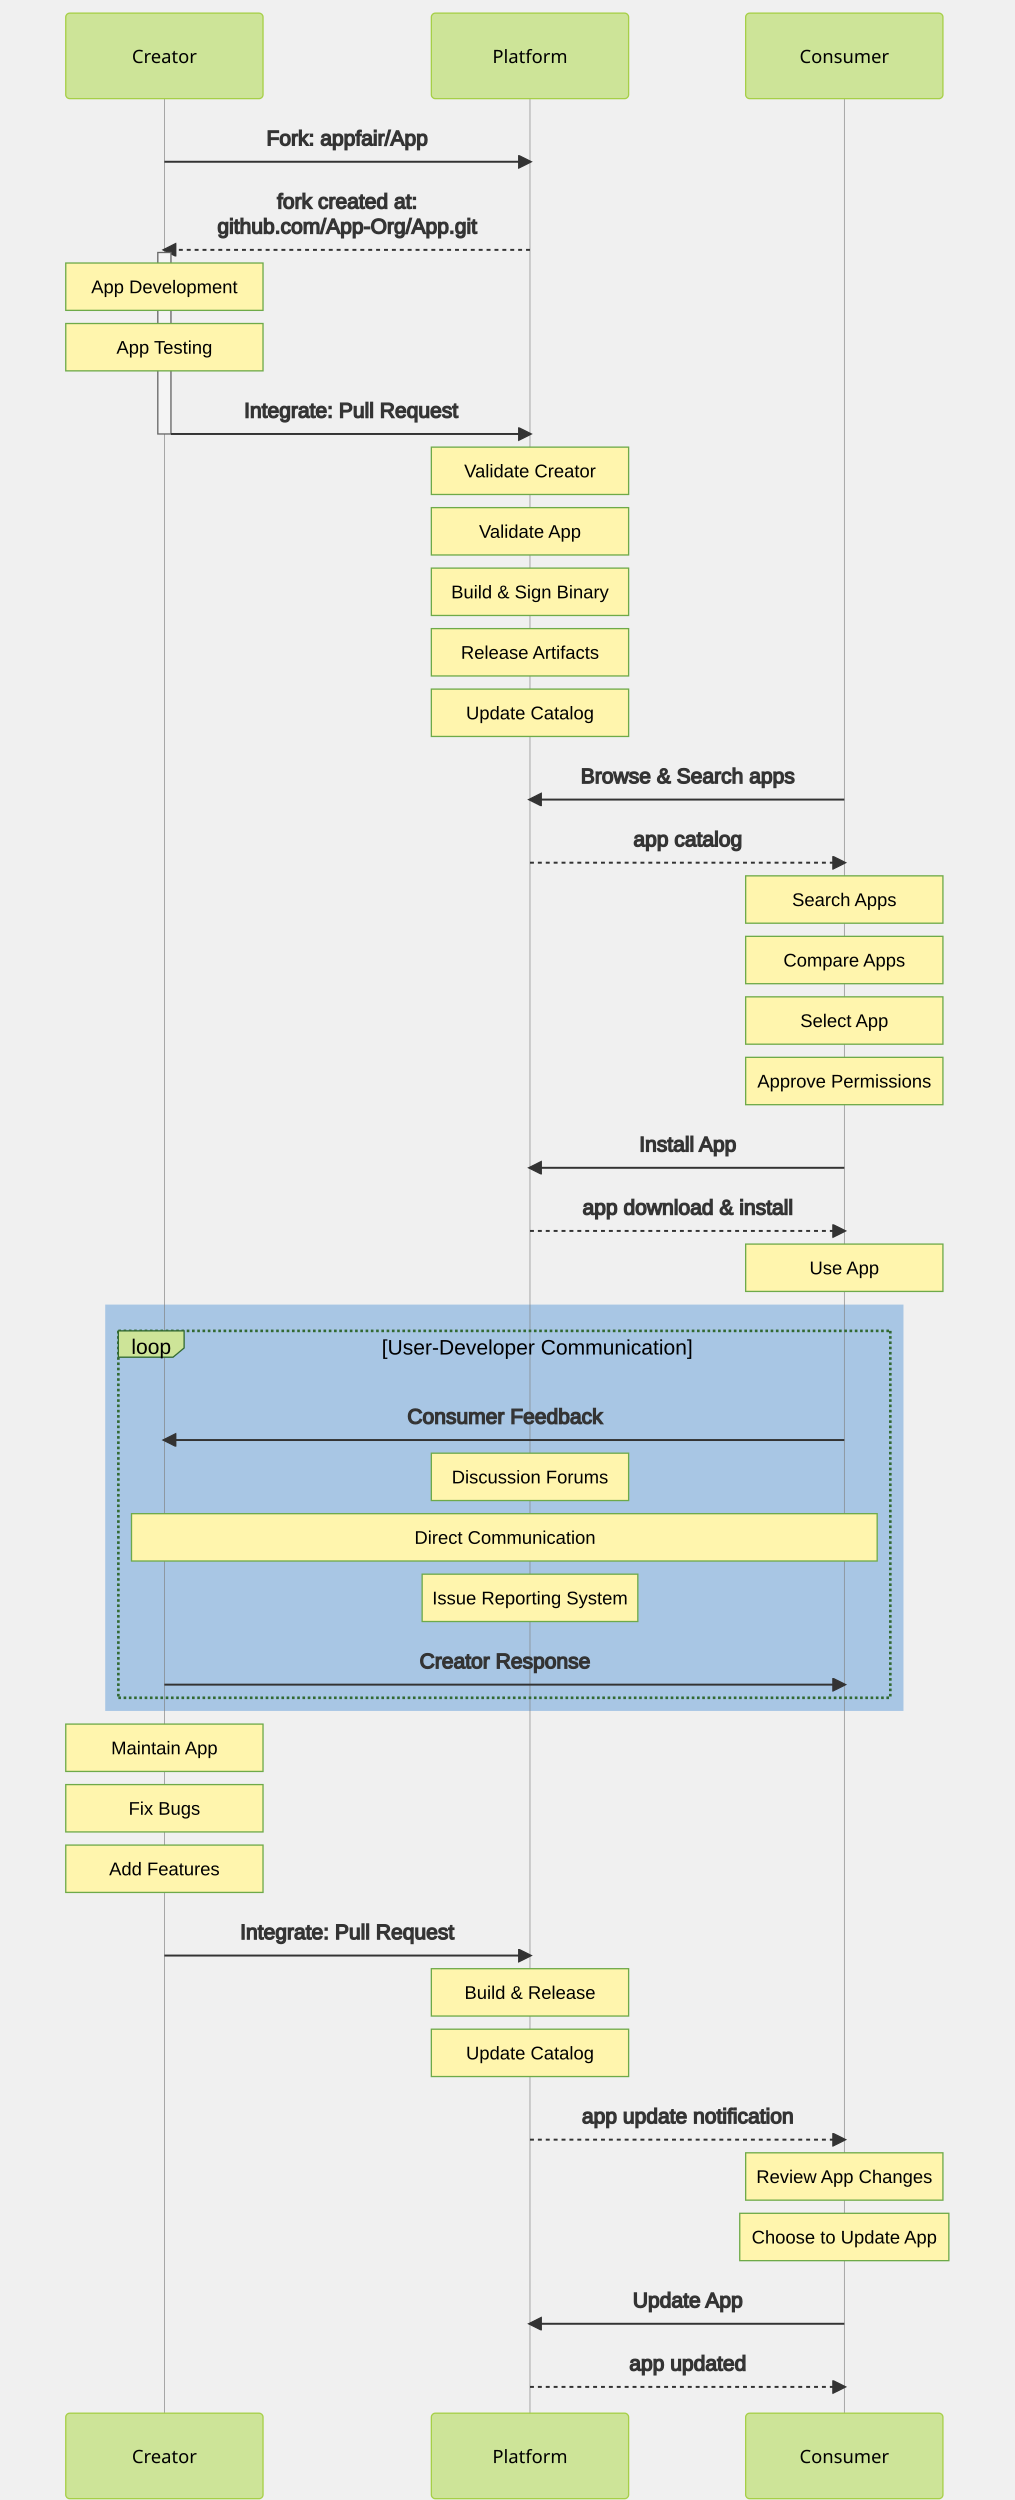
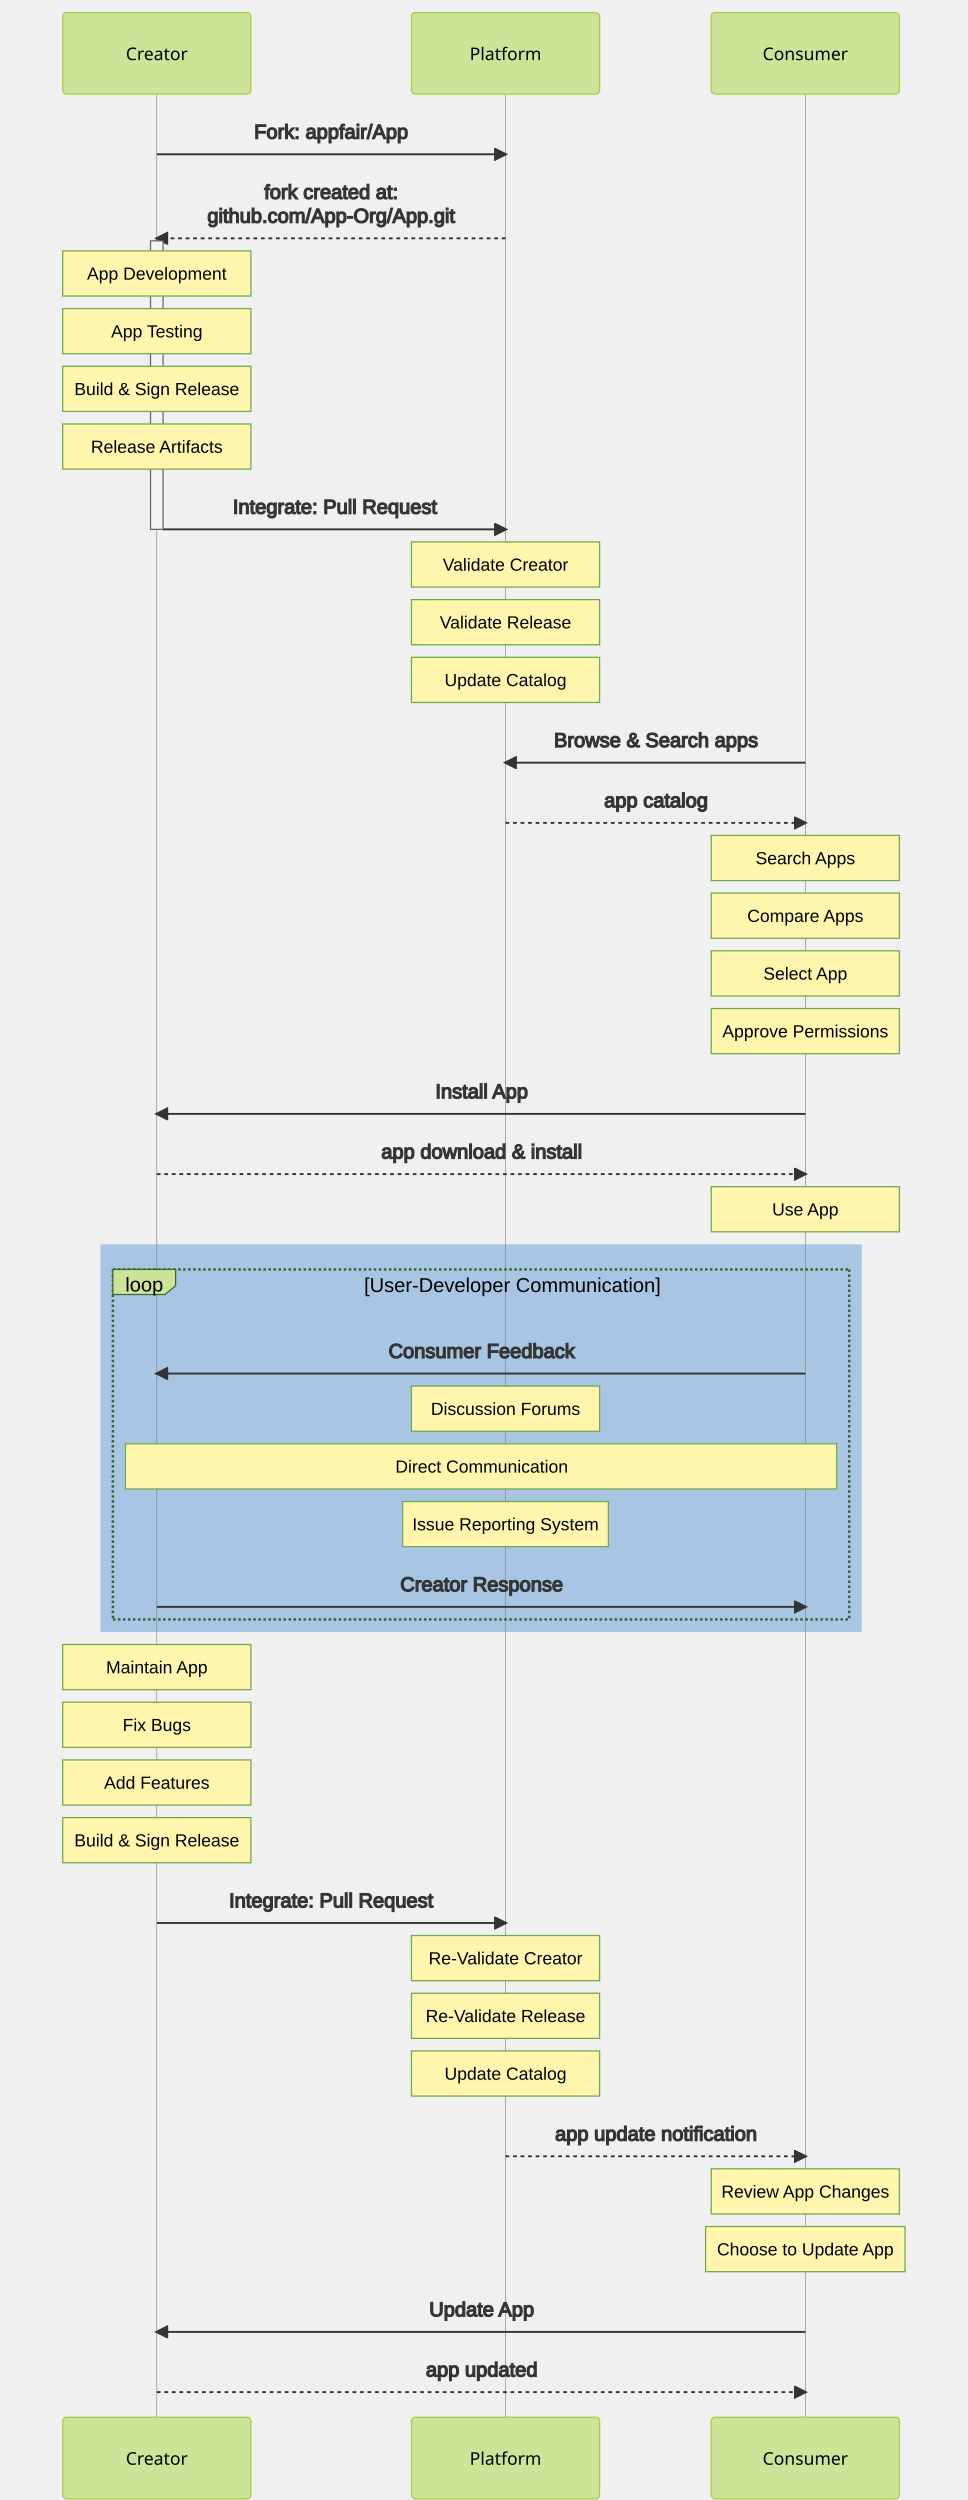
- <svg xmlns="http://www.w3.org/2000/svg" id="mermaid-1629662060910" width="100%" height="1901" style="max-width: 771.5px;" viewBox="-50 -10 771.5 1901">
+ <svg xmlns="http://www.w3.org/2000/svg" id="mermaid-1631146631201" width="100%" height="1993" style="max-width: 771.5px;" viewBox="-50 -10 771.5 1993">
  <rect x="30" y="982" fill="rgb(0, 100, 200, 0.3)" width="607" height="309" class="rect" />
-   <style>#mermaid-1629662060910{font-family:"trebuchet ms",verdana,arial,sans-serif;font-size:16px;fill:#000000;}#mermaid-1629662060910 .error-icon{fill:#552222;}#mermaid-1629662060910 .error-text{fill:#552222;stroke:#552222;}#mermaid-1629662060910 .edge-thickness-normal{stroke-width:2px;}#mermaid-1629662060910 .edge-thickness-thick{stroke-width:3.5px;}#mermaid-1629662060910 .edge-pattern-solid{stroke-dasharray:0;}#mermaid-1629662060910 .edge-pattern-dashed{stroke-dasharray:3;}#mermaid-1629662060910 .edge-pattern-dotted{stroke-dasharray:2;}#mermaid-1629662060910 .marker{fill:#000000;stroke:#000000;}#mermaid-1629662060910 .marker.cross{stroke:#000000;}#mermaid-1629662060910 svg{font-family:"trebuchet ms",verdana,arial,sans-serif;font-size:16px;}#mermaid-1629662060910 .actor{stroke:hsl(78.158,58.462%,54.51%);fill:#cde498;}#mermaid-1629662060910 text.actor &gt; tspan{fill:black;stroke:none;}#mermaid-1629662060910 .actor-line{stroke:grey;}#mermaid-1629662060910 .messageLine0{stroke-width:1.5;stroke-dasharray:none;stroke:#333;}#mermaid-1629662060910 .messageLine1{stroke-width:1.5;stroke-dasharray:2,2;stroke:#333;}#mermaid-1629662060910 #arrowhead path{fill:#333;stroke:#333;}#mermaid-1629662060910 .sequenceNumber{fill:white;}#mermaid-1629662060910 #sequencenumber{fill:#333;}#mermaid-1629662060910 #crosshead path{fill:#333;stroke:#333;}#mermaid-1629662060910 .messageText{fill:#333;stroke:#333;}#mermaid-1629662060910 .labelBox{stroke:#326932;fill:#cde498;}#mermaid-1629662060910 .labelText,#mermaid-1629662060910 .labelText &gt; tspan{fill:black;stroke:none;}#mermaid-1629662060910 .loopText,#mermaid-1629662060910 .loopText &gt; tspan{fill:black;stroke:none;}#mermaid-1629662060910 .loopLine{stroke-width:2px;stroke-dasharray:2,2;stroke:#326932;fill:#326932;}#mermaid-1629662060910 .note{stroke:#6eaa49;fill:#fff5ad;}#mermaid-1629662060910 .noteText,#mermaid-1629662060910 .noteText &gt; tspan{fill:black;stroke:none;}#mermaid-1629662060910 .activation0{fill:#f4f4f4;stroke:#666;}#mermaid-1629662060910 .activation1{fill:#f4f4f4;stroke:#666;}#mermaid-1629662060910 .activation2{fill:#f4f4f4;stroke:#666;}#mermaid-1629662060910:root{--mermaid-font-family:"trebuchet ms",verdana,arial,sans-serif;}</style>
+   <style>#mermaid-1631146631201{font-family:"trebuchet ms",verdana,arial,sans-serif;font-size:16px;fill:#000000;}#mermaid-1631146631201 .error-icon{fill:#552222;}#mermaid-1631146631201 .error-text{fill:#552222;stroke:#552222;}#mermaid-1631146631201 .edge-thickness-normal{stroke-width:2px;}#mermaid-1631146631201 .edge-thickness-thick{stroke-width:3.5px;}#mermaid-1631146631201 .edge-pattern-solid{stroke-dasharray:0;}#mermaid-1631146631201 .edge-pattern-dashed{stroke-dasharray:3;}#mermaid-1631146631201 .edge-pattern-dotted{stroke-dasharray:2;}#mermaid-1631146631201 .marker{fill:#000000;stroke:#000000;}#mermaid-1631146631201 .marker.cross{stroke:#000000;}#mermaid-1631146631201 svg{font-family:"trebuchet ms",verdana,arial,sans-serif;font-size:16px;}#mermaid-1631146631201 .actor{stroke:hsl(78.158,58.462%,54.51%);fill:#cde498;}#mermaid-1631146631201 text.actor &gt; tspan{fill:black;stroke:none;}#mermaid-1631146631201 .actor-line{stroke:grey;}#mermaid-1631146631201 .messageLine0{stroke-width:1.5;stroke-dasharray:none;stroke:#333;}#mermaid-1631146631201 .messageLine1{stroke-width:1.5;stroke-dasharray:2,2;stroke:#333;}#mermaid-1631146631201 #arrowhead path{fill:#333;stroke:#333;}#mermaid-1631146631201 .sequenceNumber{fill:white;}#mermaid-1631146631201 #sequencenumber{fill:#333;}#mermaid-1631146631201 #crosshead path{fill:#333;stroke:#333;}#mermaid-1631146631201 .messageText{fill:#333;stroke:#333;}#mermaid-1631146631201 .labelBox{stroke:#326932;fill:#cde498;}#mermaid-1631146631201 .labelText,#mermaid-1631146631201 .labelText &gt; tspan{fill:black;stroke:none;}#mermaid-1631146631201 .loopText,#mermaid-1631146631201 .loopText &gt; tspan{fill:black;stroke:none;}#mermaid-1631146631201 .loopLine{stroke-width:2px;stroke-dasharray:2,2;stroke:#326932;fill:#326932;}#mermaid-1631146631201 .note{stroke:#6eaa49;fill:#fff5ad;}#mermaid-1631146631201 .noteText,#mermaid-1631146631201 .noteText &gt; tspan{fill:black;stroke:none;}#mermaid-1631146631201 .activation0{fill:#f4f4f4;stroke:#666;}#mermaid-1631146631201 .activation1{fill:#f4f4f4;stroke:#666;}#mermaid-1631146631201 .activation2{fill:#f4f4f4;stroke:#666;}#mermaid-1631146631201:root{--mermaid-font-family:"trebuchet ms",verdana,arial,sans-serif;}</style>
  <g />
  <g>
-     <line id="actor0" x1="75" y1="5" x2="75" y2="1890" class="actor-line" stroke-width="0.5px" stroke="#999" />
+     <line id="actor0" x1="75" y1="5" x2="75" y2="1982" class="actor-line" stroke-width="0.5px" stroke="#999" />
    <rect x="0" y="0" fill="#eaeaea" stroke="#666" width="150" height="65" rx="3" ry="3" class="actor" />
    <text x="75" y="32.5" dominant-baseline="central" alignment-baseline="central" class="actor" style="text-anchor: middle; font-size: 14px; font-weight: 400; font-family: Open-Sans, sans-serif;">
      <tspan x="75" dy="0">Creator</tspan>
    </text>
  </g>
  <g>
-     <line id="actor1" x1="353" y1="5" x2="353" y2="1890" class="actor-line" stroke-width="0.5px" stroke="#999" />
+     <line id="actor1" x1="353" y1="5" x2="353" y2="1982" class="actor-line" stroke-width="0.5px" stroke="#999" />
    <rect x="278" y="0" fill="#eaeaea" stroke="#666" width="150" height="65" rx="3" ry="3" class="actor" />
    <text x="353" y="32.5" dominant-baseline="central" alignment-baseline="central" class="actor" style="text-anchor: middle; font-size: 14px; font-weight: 400; font-family: Open-Sans, sans-serif;">
      <tspan x="353" dy="0">Platform</tspan>
    </text>
  </g>
  <g>
-     <line id="actor2" x1="592" y1="5" x2="592" y2="1890" class="actor-line" stroke-width="0.5px" stroke="#999" />
+     <line id="actor2" x1="592" y1="5" x2="592" y2="1982" class="actor-line" stroke-width="0.5px" stroke="#999" />
    <rect x="517" y="0" fill="#eaeaea" stroke="#666" width="150" height="65" rx="3" ry="3" class="actor" />
    <text x="592" y="32.5" dominant-baseline="central" alignment-baseline="central" class="actor" style="text-anchor: middle; font-size: 14px; font-weight: 400; font-family: Open-Sans, sans-serif;">
      <tspan x="592" dy="0">Consumer</tspan>
    </text>
  </g>
  <defs>
    <marker id="arrowhead" refX="9" refY="5" markerUnits="userSpaceOnUse" markerWidth="12" markerHeight="12" orient="auto">
      <path d="M 0 0 L 10 5 L 0 10 z" />
    </marker>
  </defs>
  <defs>
    <marker id="crosshead" markerWidth="15" markerHeight="8" orient="auto" refX="16" refY="4">
      <path fill="black" stroke="#000000" stroke-width="1px" d="M 9,2 V 6 L16,4 Z" style="stroke-dasharray: 0, 0;" />
      <path fill="none" stroke="#000000" stroke-width="1px" d="M 0,1 L 6,7 M 6,1 L 0,7" style="stroke-dasharray: 0, 0;" />
    </marker>
  </defs>
  <defs>
    <marker id="filled-head" refX="18" refY="7" markerWidth="20" markerHeight="28" orient="auto">
      <path d="M 18,7 L9,13 L14,7 L9,1 Z" />
    </marker>
  </defs>
  <defs>
    <marker id="sequencenumber" refX="15" refY="15" markerWidth="60" markerHeight="40" orient="auto">
      <circle cx="15" cy="15" r="6" />
    </marker>
  </defs>
  <text x="214" y="80" text-anchor="middle" dominant-baseline="middle" alignment-baseline="middle" class="messageText" dy="1em" style="font-family: &quot;trebuchet ms&quot;, verdana, arial, sans-serif; font-size: 16px; font-weight: 400;">Fork: appfair/App</text>
  <line x1="75" y1="113" x2="353" y2="113" class="messageLine0" stroke-width="2" stroke="none" marker-end="url(#arrowhead)" style="fill: none;" />
  <text x="214" y="128" text-anchor="middle" dominant-baseline="middle" alignment-baseline="middle" class="messageText" dy="1em" style="font-family: &quot;trebuchet ms&quot;, verdana, arial, sans-serif; font-size: 16px; font-weight: 400;">fork created at:</text>
  <text x="214" y="147" text-anchor="middle" dominant-baseline="middle" alignment-baseline="middle" class="messageText" dy="1em" style="font-family: &quot;trebuchet ms&quot;, verdana, arial, sans-serif; font-size: 16px; font-weight: 400;">github.com/App-Org/App.git</text>
  <line x1="353" y1="180" x2="75" y2="180" class="messageLine1" stroke-width="2" stroke="none" marker-end="url(#arrowhead)" style="stroke-dasharray: 3, 3; fill: none;" />
  <g>
-     <rect x="70" y="182" fill="#EDF2AE" stroke="#666" width="10" height="138" rx="0" ry="0" class="activation0" />
+     <rect x="70" y="182" fill="#EDF2AE" stroke="#666" width="10" height="230" rx="0" ry="0" class="activation0" />
  </g>
  <g>
    <rect x="0" y="190" fill="#EDF2AE" stroke="#666" width="150" height="36" rx="0" ry="0" class="note" />
    <text x="75" y="195" text-anchor="middle" dominant-baseline="middle" alignment-baseline="middle" class="noteText" dy="1em" style="font-family: &quot;trebuchet ms&quot;, verdana, arial, sans-serif; font-size: 14px; font-weight: 400;">
      <tspan x="75">App Development</tspan>
    </text>
  </g>
  <g>
    <rect x="0" y="236" fill="#EDF2AE" stroke="#666" width="150" height="36" rx="0" ry="0" class="note" />
    <text x="75" y="241" text-anchor="middle" dominant-baseline="middle" alignment-baseline="middle" class="noteText" dy="1em" style="font-family: &quot;trebuchet ms&quot;, verdana, arial, sans-serif; font-size: 14px; font-weight: 400;">
      <tspan x="75">App Testing</tspan>
    </text>
  </g>
-   <text x="217" y="287" text-anchor="middle" dominant-baseline="middle" alignment-baseline="middle" class="messageText" dy="1em" style="font-family: &quot;trebuchet ms&quot;, verdana, arial, sans-serif; font-size: 16px; font-weight: 400;">Integrate: Pull Request</text>
-   <line x1="80" y1="320" x2="353" y2="320" class="messageLine0" stroke-width="2" stroke="none" marker-end="url(#arrowhead)" style="fill: none;" />
-   <g>
-     <rect x="278" y="330" fill="#EDF2AE" stroke="#666" width="150" height="36" rx="0" ry="0" class="note" />
-     <text x="353" y="335" text-anchor="middle" dominant-baseline="middle" alignment-baseline="middle" class="noteText" dy="1em" style="font-family: &quot;trebuchet ms&quot;, verdana, arial, sans-serif; font-size: 14px; font-weight: 400;">
-       <tspan x="353">Validate Creator</tspan>
-     </text>
-   </g>
-   <g>
-     <rect x="278" y="376" fill="#EDF2AE" stroke="#666" width="150" height="36" rx="0" ry="0" class="note" />
-     <text x="353" y="381" text-anchor="middle" dominant-baseline="middle" alignment-baseline="middle" class="noteText" dy="1em" style="font-family: &quot;trebuchet ms&quot;, verdana, arial, sans-serif; font-size: 14px; font-weight: 400;">
-       <tspan x="353">Validate App</tspan>
-     </text>
-   </g>
+   <g>
+     <rect x="0" y="282" fill="#EDF2AE" stroke="#666" width="150" height="36" rx="0" ry="0" class="note" />
+     <text x="75" y="287" text-anchor="middle" dominant-baseline="middle" alignment-baseline="middle" class="noteText" dy="1em" style="font-family: &quot;trebuchet ms&quot;, verdana, arial, sans-serif; font-size: 14px; font-weight: 400;">
+       <tspan x="75">Build &amp; Sign Release</tspan>
+     </text>
+   </g>
+   <g>
+     <rect x="0" y="328" fill="#EDF2AE" stroke="#666" width="150" height="36" rx="0" ry="0" class="note" />
+     <text x="75" y="333" text-anchor="middle" dominant-baseline="middle" alignment-baseline="middle" class="noteText" dy="1em" style="font-family: &quot;trebuchet ms&quot;, verdana, arial, sans-serif; font-size: 14px; font-weight: 400;">
+       <tspan x="75">Release Artifacts</tspan>
+     </text>
+   </g>
+   <text x="217" y="379" text-anchor="middle" dominant-baseline="middle" alignment-baseline="middle" class="messageText" dy="1em" style="font-family: &quot;trebuchet ms&quot;, verdana, arial, sans-serif; font-size: 16px; font-weight: 400;">Integrate: Pull Request</text>
+   <line x1="80" y1="412" x2="353" y2="412" class="messageLine0" stroke-width="2" stroke="none" marker-end="url(#arrowhead)" style="fill: none;" />
  <g>
    <rect x="278" y="422" fill="#EDF2AE" stroke="#666" width="150" height="36" rx="0" ry="0" class="note" />
    <text x="353" y="427" text-anchor="middle" dominant-baseline="middle" alignment-baseline="middle" class="noteText" dy="1em" style="font-family: &quot;trebuchet ms&quot;, verdana, arial, sans-serif; font-size: 14px; font-weight: 400;">
-       <tspan x="353">Build &amp; Sign Binary</tspan>
+       <tspan x="353">Validate Creator</tspan>
    </text>
  </g>
  <g>
    <rect x="278" y="468" fill="#EDF2AE" stroke="#666" width="150" height="36" rx="0" ry="0" class="note" />
    <text x="353" y="473" text-anchor="middle" dominant-baseline="middle" alignment-baseline="middle" class="noteText" dy="1em" style="font-family: &quot;trebuchet ms&quot;, verdana, arial, sans-serif; font-size: 14px; font-weight: 400;">
-       <tspan x="353">Release Artifacts</tspan>
+       <tspan x="353">Validate Release</tspan>
    </text>
  </g>
  <g>
    <rect x="278" y="514" fill="#EDF2AE" stroke="#666" width="150" height="36" rx="0" ry="0" class="note" />
    <text x="353" y="519" text-anchor="middle" dominant-baseline="middle" alignment-baseline="middle" class="noteText" dy="1em" style="font-family: &quot;trebuchet ms&quot;, verdana, arial, sans-serif; font-size: 14px; font-weight: 400;">
      <tspan x="353">Update Catalog</tspan>
    </text>
  </g>
  <text x="473" y="565" text-anchor="middle" dominant-baseline="middle" alignment-baseline="middle" class="messageText" dy="1em" style="font-family: &quot;trebuchet ms&quot;, verdana, arial, sans-serif; font-size: 16px; font-weight: 400;">Browse &amp; Search apps</text>
  <line x1="592" y1="598" x2="353" y2="598" class="messageLine0" stroke-width="2" stroke="none" marker-end="url(#arrowhead)" style="fill: none;" />
  <text x="473" y="613" text-anchor="middle" dominant-baseline="middle" alignment-baseline="middle" class="messageText" dy="1em" style="font-family: &quot;trebuchet ms&quot;, verdana, arial, sans-serif; font-size: 16px; font-weight: 400;">app catalog</text>
  <line x1="353" y1="646" x2="592" y2="646" class="messageLine1" stroke-width="2" stroke="none" marker-end="url(#arrowhead)" style="stroke-dasharray: 3, 3; fill: none;" />
  <g>
    <rect x="517" y="656" fill="#EDF2AE" stroke="#666" width="150" height="36" rx="0" ry="0" class="note" />
    <text x="592" y="661" text-anchor="middle" dominant-baseline="middle" alignment-baseline="middle" class="noteText" dy="1em" style="font-family: &quot;trebuchet ms&quot;, verdana, arial, sans-serif; font-size: 14px; font-weight: 400;">
      <tspan x="592">Search Apps</tspan>
    </text>
  </g>
  <g>
    <rect x="517" y="702" fill="#EDF2AE" stroke="#666" width="150" height="36" rx="0" ry="0" class="note" />
    <text x="592" y="707" text-anchor="middle" dominant-baseline="middle" alignment-baseline="middle" class="noteText" dy="1em" style="font-family: &quot;trebuchet ms&quot;, verdana, arial, sans-serif; font-size: 14px; font-weight: 400;">
      <tspan x="592">Compare Apps</tspan>
    </text>
  </g>
  <g>
    <rect x="517" y="748" fill="#EDF2AE" stroke="#666" width="150" height="36" rx="0" ry="0" class="note" />
    <text x="592" y="753" text-anchor="middle" dominant-baseline="middle" alignment-baseline="middle" class="noteText" dy="1em" style="font-family: &quot;trebuchet ms&quot;, verdana, arial, sans-serif; font-size: 14px; font-weight: 400;">
      <tspan x="592">Select App</tspan>
    </text>
  </g>
  <g>
    <rect x="517" y="794" fill="#EDF2AE" stroke="#666" width="150" height="36" rx="0" ry="0" class="note" />
    <text x="592" y="799" text-anchor="middle" dominant-baseline="middle" alignment-baseline="middle" class="noteText" dy="1em" style="font-family: &quot;trebuchet ms&quot;, verdana, arial, sans-serif; font-size: 14px; font-weight: 400;">
      <tspan x="592">Approve Permissions</tspan>
    </text>
  </g>
-   <text x="473" y="845" text-anchor="middle" dominant-baseline="middle" alignment-baseline="middle" class="messageText" dy="1em" style="font-family: &quot;trebuchet ms&quot;, verdana, arial, sans-serif; font-size: 16px; font-weight: 400;">Install App</text>
-   <line x1="592" y1="878" x2="353" y2="878" class="messageLine0" stroke-width="2" stroke="none" marker-end="url(#arrowhead)" style="fill: none;" />
-   <text x="473" y="893" text-anchor="middle" dominant-baseline="middle" alignment-baseline="middle" class="messageText" dy="1em" style="font-family: &quot;trebuchet ms&quot;, verdana, arial, sans-serif; font-size: 16px; font-weight: 400;">app download &amp; install</text>
-   <line x1="353" y1="926" x2="592" y2="926" class="messageLine1" stroke-width="2" stroke="none" marker-end="url(#arrowhead)" style="stroke-dasharray: 3, 3; fill: none;" />
+   <text x="334" y="845" text-anchor="middle" dominant-baseline="middle" alignment-baseline="middle" class="messageText" dy="1em" style="font-family: &quot;trebuchet ms&quot;, verdana, arial, sans-serif; font-size: 16px; font-weight: 400;">Install App</text>
+   <line x1="592" y1="878" x2="75" y2="878" class="messageLine0" stroke-width="2" stroke="none" marker-end="url(#arrowhead)" style="fill: none;" />
+   <text x="334" y="893" text-anchor="middle" dominant-baseline="middle" alignment-baseline="middle" class="messageText" dy="1em" style="font-family: &quot;trebuchet ms&quot;, verdana, arial, sans-serif; font-size: 16px; font-weight: 400;">app download &amp; install</text>
+   <line x1="75" y1="926" x2="592" y2="926" class="messageLine1" stroke-width="2" stroke="none" marker-end="url(#arrowhead)" style="stroke-dasharray: 3, 3; fill: none;" />
  <g>
    <rect x="517" y="936" fill="#EDF2AE" stroke="#666" width="150" height="36" rx="0" ry="0" class="note" />
    <text x="592" y="941" text-anchor="middle" dominant-baseline="middle" alignment-baseline="middle" class="noteText" dy="1em" style="font-family: &quot;trebuchet ms&quot;, verdana, arial, sans-serif; font-size: 14px; font-weight: 400;">
      <tspan x="592">Use App</tspan>
    </text>
  </g>
  <text x="334" y="1052" text-anchor="middle" dominant-baseline="middle" alignment-baseline="middle" class="messageText" dy="1em" style="font-family: &quot;trebuchet ms&quot;, verdana, arial, sans-serif; font-size: 16px; font-weight: 400;">Consumer Feedback</text>
  <line x1="592" y1="1085" x2="75" y2="1085" class="messageLine0" stroke-width="2" stroke="none" marker-end="url(#arrowhead)" style="fill: none;" />
  <g>
    <rect x="278" y="1095" fill="#EDF2AE" stroke="#666" width="150" height="36" rx="0" ry="0" class="note" />
    <text x="353" y="1100" text-anchor="middle" dominant-baseline="middle" alignment-baseline="middle" class="noteText" dy="1em" style="font-family: &quot;trebuchet ms&quot;, verdana, arial, sans-serif; font-size: 14px; font-weight: 400;">
      <tspan x="353">Discussion Forums</tspan>
    </text>
  </g>
  <g>
    <rect x="50" y="1141" fill="#EDF2AE" stroke="#666" width="567" height="36" rx="0" ry="0" class="note" />
    <text x="334" y="1146" text-anchor="middle" dominant-baseline="middle" alignment-baseline="middle" class="noteText" dy="1em" style="font-family: &quot;trebuchet ms&quot;, verdana, arial, sans-serif; font-size: 14px; font-weight: 400;">
      <tspan x="334">Direct Communication</tspan>
    </text>
  </g>
  <g>
    <rect x="271" y="1187" fill="#EDF2AE" stroke="#666" width="164" height="36" rx="0" ry="0" class="note" />
    <text x="353" y="1192" text-anchor="middle" dominant-baseline="middle" alignment-baseline="middle" class="noteText" dy="1em" style="font-family: &quot;trebuchet ms&quot;, verdana, arial, sans-serif; font-size: 14px; font-weight: 400;">
      <tspan x="353">Issue Reporting System</tspan>
    </text>
  </g>
  <text x="334" y="1238" text-anchor="middle" dominant-baseline="middle" alignment-baseline="middle" class="messageText" dy="1em" style="font-family: &quot;trebuchet ms&quot;, verdana, arial, sans-serif; font-size: 16px; font-weight: 400;">Creator Response</text>
  <line x1="75" y1="1271" x2="592" y2="1271" class="messageLine0" stroke-width="2" stroke="none" marker-end="url(#arrowhead)" style="fill: none;" />
  <g>
    <line x1="40" y1="1002" x2="627" y2="1002" class="loopLine" />
    <line x1="627" y1="1002" x2="627" y2="1281" class="loopLine" />
    <line x1="40" y1="1281" x2="627" y2="1281" class="loopLine" />
    <line x1="40" y1="1002" x2="40" y2="1281" class="loopLine" />
    <polygon points="40,1002 90,1002 90,1015 81.6,1022 40,1022" class="labelBox" />
    <text x="65" y="1015" text-anchor="middle" dominant-baseline="middle" alignment-baseline="middle" class="labelText" style="font-family: &quot;trebuchet ms&quot;, verdana, arial, sans-serif; font-size: 16px; font-weight: 400;">loop</text>
    <text x="358.5" y="1020" text-anchor="middle" class="loopText" style="font-family: &quot;trebuchet ms&quot;, verdana, arial, sans-serif; font-size: 16px; font-weight: 400;">
      <tspan x="358.5">[User-Developer Communication]</tspan>
    </text>
  </g>
  <g>
    <rect x="0" y="1301" fill="#EDF2AE" stroke="#666" width="150" height="36" rx="0" ry="0" class="note" />
    <text x="75" y="1306" text-anchor="middle" dominant-baseline="middle" alignment-baseline="middle" class="noteText" dy="1em" style="font-family: &quot;trebuchet ms&quot;, verdana, arial, sans-serif; font-size: 14px; font-weight: 400;">
      <tspan x="75">Maintain App</tspan>
    </text>
  </g>
  <g>
    <rect x="0" y="1347" fill="#EDF2AE" stroke="#666" width="150" height="36" rx="0" ry="0" class="note" />
    <text x="75" y="1352" text-anchor="middle" dominant-baseline="middle" alignment-baseline="middle" class="noteText" dy="1em" style="font-family: &quot;trebuchet ms&quot;, verdana, arial, sans-serif; font-size: 14px; font-weight: 400;">
      <tspan x="75">Fix Bugs</tspan>
    </text>
  </g>
  <g>
    <rect x="0" y="1393" fill="#EDF2AE" stroke="#666" width="150" height="36" rx="0" ry="0" class="note" />
    <text x="75" y="1398" text-anchor="middle" dominant-baseline="middle" alignment-baseline="middle" class="noteText" dy="1em" style="font-family: &quot;trebuchet ms&quot;, verdana, arial, sans-serif; font-size: 14px; font-weight: 400;">
      <tspan x="75">Add Features</tspan>
    </text>
  </g>
-   <text x="214" y="1444" text-anchor="middle" dominant-baseline="middle" alignment-baseline="middle" class="messageText" dy="1em" style="font-family: &quot;trebuchet ms&quot;, verdana, arial, sans-serif; font-size: 16px; font-weight: 400;">Integrate: Pull Request</text>
-   <line x1="75" y1="1477" x2="353" y2="1477" class="messageLine0" stroke-width="2" stroke="none" marker-end="url(#arrowhead)" style="fill: none;" />
-   <g>
-     <rect x="278" y="1487" fill="#EDF2AE" stroke="#666" width="150" height="36" rx="0" ry="0" class="note" />
-     <text x="353" y="1492" text-anchor="middle" dominant-baseline="middle" alignment-baseline="middle" class="noteText" dy="1em" style="font-family: &quot;trebuchet ms&quot;, verdana, arial, sans-serif; font-size: 14px; font-weight: 400;">
-       <tspan x="353">Build &amp; Release</tspan>
-     </text>
-   </g>
+   <g>
+     <rect x="0" y="1439" fill="#EDF2AE" stroke="#666" width="150" height="36" rx="0" ry="0" class="note" />
+     <text x="75" y="1444" text-anchor="middle" dominant-baseline="middle" alignment-baseline="middle" class="noteText" dy="1em" style="font-family: &quot;trebuchet ms&quot;, verdana, arial, sans-serif; font-size: 14px; font-weight: 400;">
+       <tspan x="75">Build &amp; Sign Release</tspan>
+     </text>
+   </g>
+   <text x="214" y="1490" text-anchor="middle" dominant-baseline="middle" alignment-baseline="middle" class="messageText" dy="1em" style="font-family: &quot;trebuchet ms&quot;, verdana, arial, sans-serif; font-size: 16px; font-weight: 400;">Integrate: Pull Request</text>
+   <line x1="75" y1="1523" x2="353" y2="1523" class="messageLine0" stroke-width="2" stroke="none" marker-end="url(#arrowhead)" style="fill: none;" />
  <g>
    <rect x="278" y="1533" fill="#EDF2AE" stroke="#666" width="150" height="36" rx="0" ry="0" class="note" />
    <text x="353" y="1538" text-anchor="middle" dominant-baseline="middle" alignment-baseline="middle" class="noteText" dy="1em" style="font-family: &quot;trebuchet ms&quot;, verdana, arial, sans-serif; font-size: 14px; font-weight: 400;">
+       <tspan x="353">Re-Validate Creator</tspan>
+     </text>
+   </g>
+   <g>
+     <rect x="278" y="1579" fill="#EDF2AE" stroke="#666" width="150" height="36" rx="0" ry="0" class="note" />
+     <text x="353" y="1584" text-anchor="middle" dominant-baseline="middle" alignment-baseline="middle" class="noteText" dy="1em" style="font-family: &quot;trebuchet ms&quot;, verdana, arial, sans-serif; font-size: 14px; font-weight: 400;">
+       <tspan x="353">Re-Validate Release</tspan>
+     </text>
+   </g>
+   <g>
+     <rect x="278" y="1625" fill="#EDF2AE" stroke="#666" width="150" height="36" rx="0" ry="0" class="note" />
+     <text x="353" y="1630" text-anchor="middle" dominant-baseline="middle" alignment-baseline="middle" class="noteText" dy="1em" style="font-family: &quot;trebuchet ms&quot;, verdana, arial, sans-serif; font-size: 14px; font-weight: 400;">
      <tspan x="353">Update Catalog</tspan>
    </text>
  </g>
-   <text x="473" y="1584" text-anchor="middle" dominant-baseline="middle" alignment-baseline="middle" class="messageText" dy="1em" style="font-family: &quot;trebuchet ms&quot;, verdana, arial, sans-serif; font-size: 16px; font-weight: 400;">app update notification</text>
-   <line x1="353" y1="1617" x2="592" y2="1617" class="messageLine1" stroke-width="2" stroke="none" marker-end="url(#arrowhead)" style="stroke-dasharray: 3, 3; fill: none;" />
-   <g>
-     <rect x="517" y="1627" fill="#EDF2AE" stroke="#666" width="150" height="36" rx="0" ry="0" class="note" />
-     <text x="592" y="1632" text-anchor="middle" dominant-baseline="middle" alignment-baseline="middle" class="noteText" dy="1em" style="font-family: &quot;trebuchet ms&quot;, verdana, arial, sans-serif; font-size: 14px; font-weight: 400;">
+   <text x="473" y="1676" text-anchor="middle" dominant-baseline="middle" alignment-baseline="middle" class="messageText" dy="1em" style="font-family: &quot;trebuchet ms&quot;, verdana, arial, sans-serif; font-size: 16px; font-weight: 400;">app update notification</text>
+   <line x1="353" y1="1709" x2="592" y2="1709" class="messageLine1" stroke-width="2" stroke="none" marker-end="url(#arrowhead)" style="stroke-dasharray: 3, 3; fill: none;" />
+   <g>
+     <rect x="517" y="1719" fill="#EDF2AE" stroke="#666" width="150" height="36" rx="0" ry="0" class="note" />
+     <text x="592" y="1724" text-anchor="middle" dominant-baseline="middle" alignment-baseline="middle" class="noteText" dy="1em" style="font-family: &quot;trebuchet ms&quot;, verdana, arial, sans-serif; font-size: 14px; font-weight: 400;">
      <tspan x="592">Review App Changes</tspan>
    </text>
  </g>
  <g>
-     <rect x="512.5" y="1673" fill="#EDF2AE" stroke="#666" width="159" height="36" rx="0" ry="0" class="note" />
-     <text x="592" y="1678" text-anchor="middle" dominant-baseline="middle" alignment-baseline="middle" class="noteText" dy="1em" style="font-family: &quot;trebuchet ms&quot;, verdana, arial, sans-serif; font-size: 14px; font-weight: 400;">
+     <rect x="512.5" y="1765" fill="#EDF2AE" stroke="#666" width="159" height="36" rx="0" ry="0" class="note" />
+     <text x="592" y="1770" text-anchor="middle" dominant-baseline="middle" alignment-baseline="middle" class="noteText" dy="1em" style="font-family: &quot;trebuchet ms&quot;, verdana, arial, sans-serif; font-size: 14px; font-weight: 400;">
      <tspan x="592">Choose to Update App</tspan>
    </text>
  </g>
-   <text x="473" y="1724" text-anchor="middle" dominant-baseline="middle" alignment-baseline="middle" class="messageText" dy="1em" style="font-family: &quot;trebuchet ms&quot;, verdana, arial, sans-serif; font-size: 16px; font-weight: 400;">Update App</text>
-   <line x1="592" y1="1757" x2="353" y2="1757" class="messageLine0" stroke-width="2" stroke="none" marker-end="url(#arrowhead)" style="fill: none;" />
-   <text x="473" y="1772" text-anchor="middle" dominant-baseline="middle" alignment-baseline="middle" class="messageText" dy="1em" style="font-family: &quot;trebuchet ms&quot;, verdana, arial, sans-serif; font-size: 16px; font-weight: 400;">app updated</text>
-   <line x1="353" y1="1805" x2="592" y2="1805" class="messageLine1" stroke-width="2" stroke="none" marker-end="url(#arrowhead)" style="stroke-dasharray: 3, 3; fill: none;" />
-   <g>
-     <rect x="0" y="1825" fill="#eaeaea" stroke="#666" width="150" height="65" rx="3" ry="3" class="actor" />
-     <text x="75" y="1857.5" dominant-baseline="central" alignment-baseline="central" class="actor" style="text-anchor: middle; font-size: 14px; font-weight: 400; font-family: Open-Sans, sans-serif;">
+   <text x="334" y="1816" text-anchor="middle" dominant-baseline="middle" alignment-baseline="middle" class="messageText" dy="1em" style="font-family: &quot;trebuchet ms&quot;, verdana, arial, sans-serif; font-size: 16px; font-weight: 400;">Update App</text>
+   <line x1="592" y1="1849" x2="75" y2="1849" class="messageLine0" stroke-width="2" stroke="none" marker-end="url(#arrowhead)" style="fill: none;" />
+   <text x="334" y="1864" text-anchor="middle" dominant-baseline="middle" alignment-baseline="middle" class="messageText" dy="1em" style="font-family: &quot;trebuchet ms&quot;, verdana, arial, sans-serif; font-size: 16px; font-weight: 400;">app updated</text>
+   <line x1="75" y1="1897" x2="592" y2="1897" class="messageLine1" stroke-width="2" stroke="none" marker-end="url(#arrowhead)" style="stroke-dasharray: 3, 3; fill: none;" />
+   <g>
+     <rect x="0" y="1917" fill="#eaeaea" stroke="#666" width="150" height="65" rx="3" ry="3" class="actor" />
+     <text x="75" y="1949.5" dominant-baseline="central" alignment-baseline="central" class="actor" style="text-anchor: middle; font-size: 14px; font-weight: 400; font-family: Open-Sans, sans-serif;">
      <tspan x="75" dy="0">Creator</tspan>
    </text>
  </g>
  <g>
-     <rect x="278" y="1825" fill="#eaeaea" stroke="#666" width="150" height="65" rx="3" ry="3" class="actor" />
-     <text x="353" y="1857.5" dominant-baseline="central" alignment-baseline="central" class="actor" style="text-anchor: middle; font-size: 14px; font-weight: 400; font-family: Open-Sans, sans-serif;">
+     <rect x="278" y="1917" fill="#eaeaea" stroke="#666" width="150" height="65" rx="3" ry="3" class="actor" />
+     <text x="353" y="1949.5" dominant-baseline="central" alignment-baseline="central" class="actor" style="text-anchor: middle; font-size: 14px; font-weight: 400; font-family: Open-Sans, sans-serif;">
      <tspan x="353" dy="0">Platform</tspan>
    </text>
  </g>
  <g>
-     <rect x="517" y="1825" fill="#eaeaea" stroke="#666" width="150" height="65" rx="3" ry="3" class="actor" />
-     <text x="592" y="1857.5" dominant-baseline="central" alignment-baseline="central" class="actor" style="text-anchor: middle; font-size: 14px; font-weight: 400; font-family: Open-Sans, sans-serif;">
+     <rect x="517" y="1917" fill="#eaeaea" stroke="#666" width="150" height="65" rx="3" ry="3" class="actor" />
+     <text x="592" y="1949.5" dominant-baseline="central" alignment-baseline="central" class="actor" style="text-anchor: middle; font-size: 14px; font-weight: 400; font-family: Open-Sans, sans-serif;">
      <tspan x="592" dy="0">Consumer</tspan>
    </text>
  </g>
</svg>
